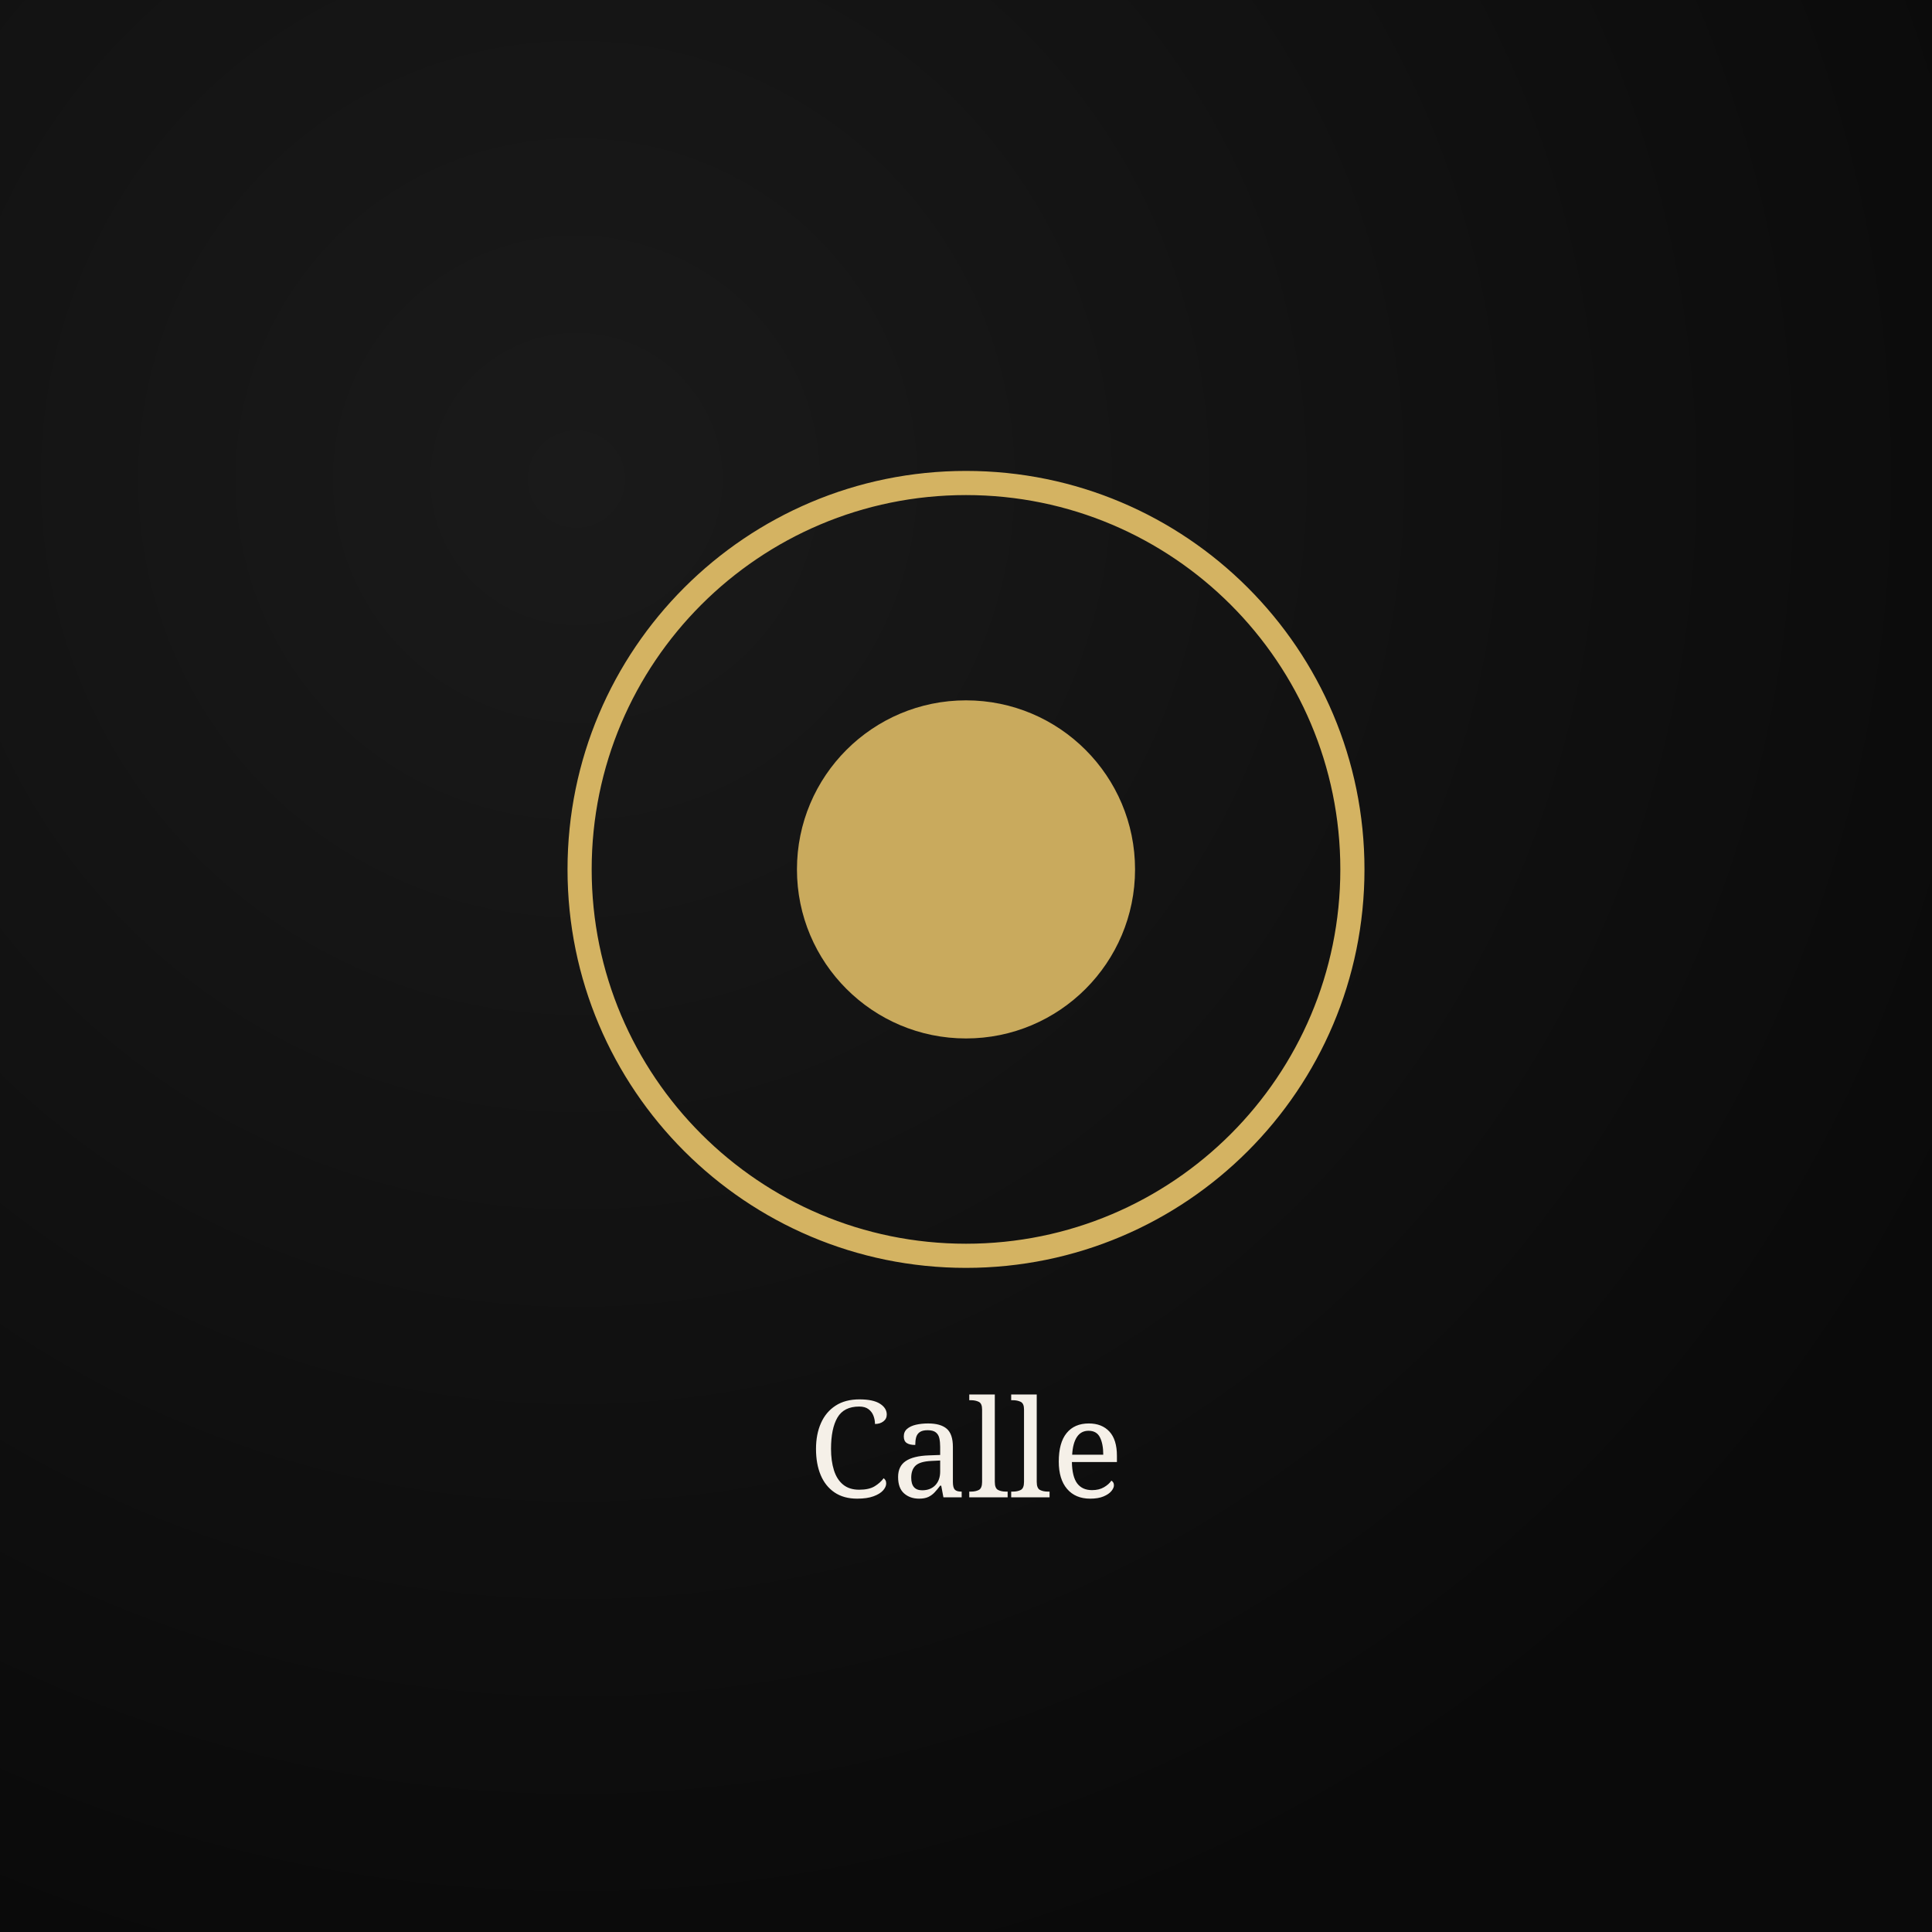
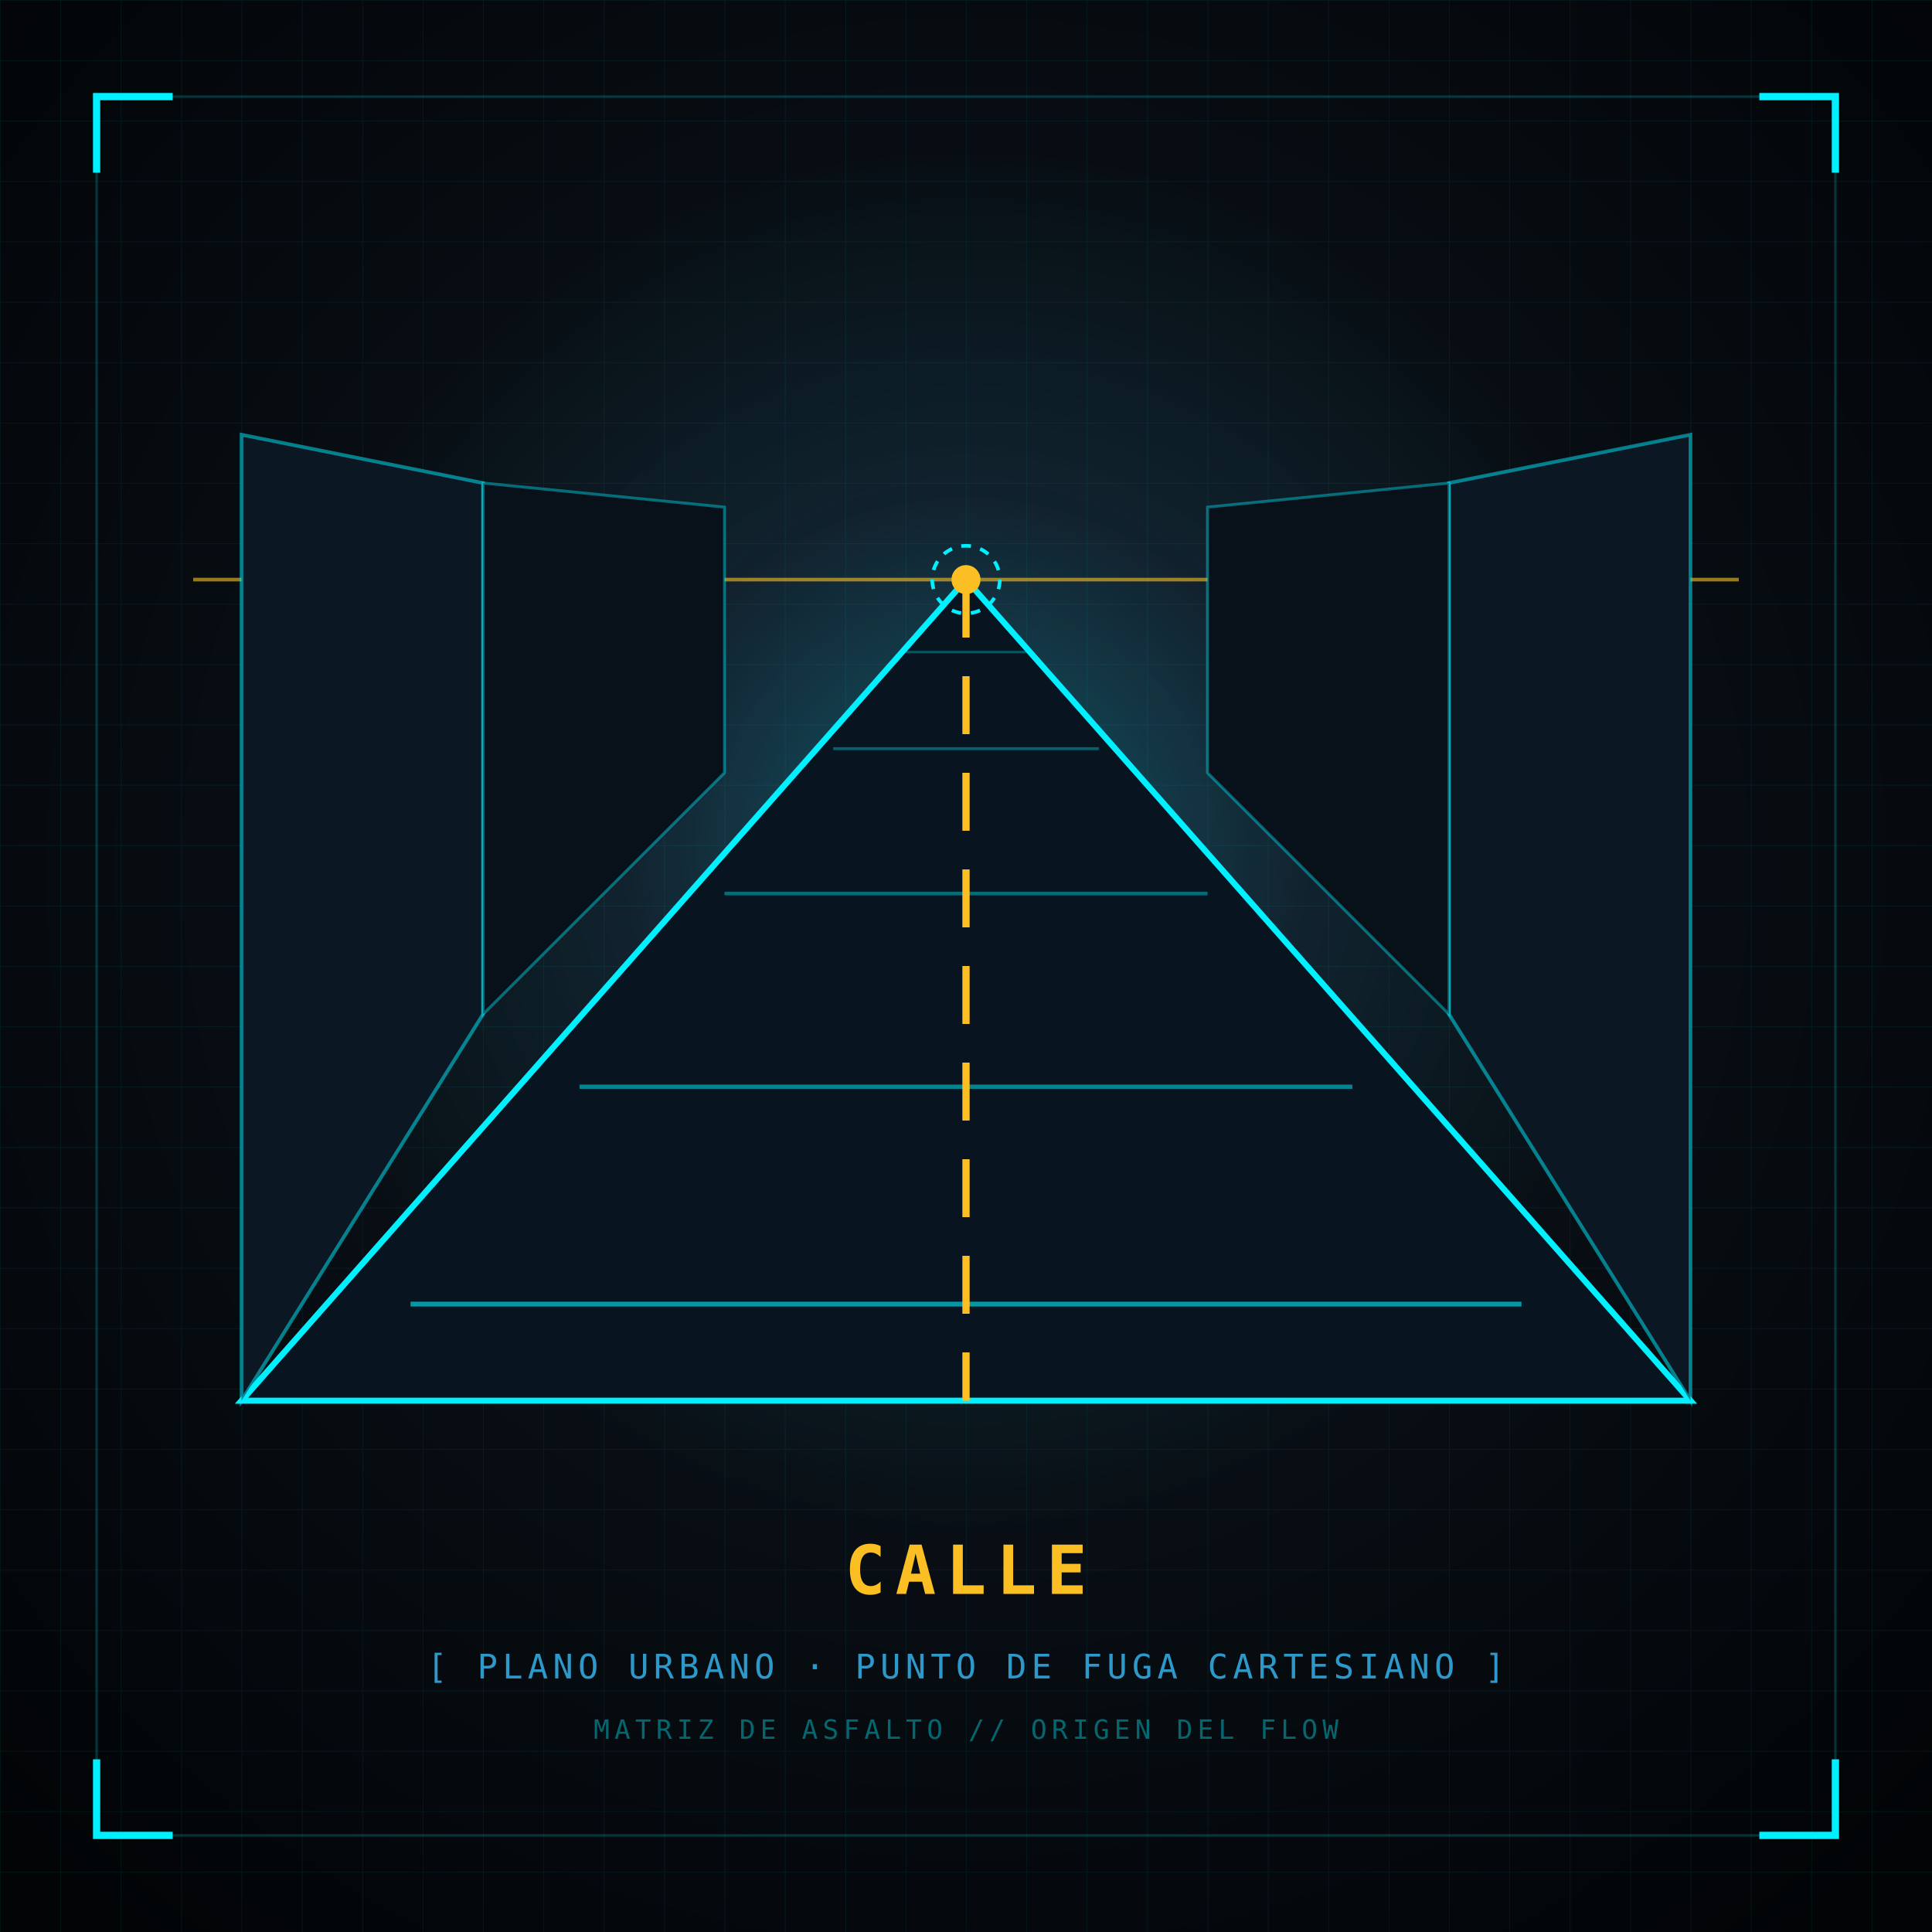
- <svg xmlns="http://www.w3.org/2000/svg" width="800" height="800" viewBox="0 0 800 800">
+ <svg xmlns="http://www.w3.org/2000/svg" width="800" height="800" viewBox="0 0 800 800" fill="none">
  <defs>
-     <radialGradient id="g" cx="30%" cy="25%" r="80%">
-       <stop offset="0%" stop-color="#1a1a1a" />
-       <stop offset="100%" stop-color="#0a0a0a" />
+     <radialGradient id="streetBg" cx="50%" cy="45%" r="70%">
+       <stop offset="0%" stop-color="#141c26" />
+       <stop offset="50%" stop-color="#080e14" />
+       <stop offset="100%" stop-color="#020406" />
    </radialGradient>
+     <radialGradient id="streetAura" cx="50%" cy="45%" r="45%">
+       <stop offset="0%" stop-color="#00f0ff" stop-opacity="0.3" />
+       <stop offset="50%" stop-color="#38bdf8" stop-opacity="0.08" />
+       <stop offset="100%" stop-color="#00f0ff" stop-opacity="0" />
+     </radialGradient>
+     <pattern id="gridStreet" width="25" height="25" patternUnits="userSpaceOnUse">
+       <path d="M 25 0 L 0 0 0 25" fill="none" stroke="#00f0ff" stroke-width="0.5" stroke-opacity="0.08" />
+     </pattern>
  </defs>
-   <rect width="800" height="800" fill="url(#g)" />
-   <circle cx="400" cy="360" r="160" fill="none" stroke="#e9c46a" stroke-width="10" opacity="0.9" />
-   <circle cx="400" cy="360" r="70" fill="#e9c46a" opacity="0.85" />
-   <text x="400" y="620" text-anchor="middle" font-family="Georgia, serif" font-size="56" fill="#f5f0e8">Calle</text>
+   <rect width="800" height="800" fill="url(#streetBg)" />
+   <rect width="800" height="800" fill="url(#gridStreet)" />
+   <circle cx="400" cy="380" r="320" fill="url(#streetAura)" />
+   <rect x="40" y="40" width="720" height="720" fill="none" stroke="#00f0ff" stroke-width="1" stroke-opacity="0.2" />
+   <path d="M 40 70 L 40 40 70 40 M 730 40 L 760 40 760 70 M 760 730 L 760 760 730 760 M 70 760 L 40 760 40 730" stroke="#00f0ff" stroke-width="3" stroke-linecap="square" />
+   <line x1="80" y1="240" x2="720" y2="240" stroke="#fbbf24" stroke-width="1.5" stroke-opacity="0.6" />
+   <polygon points="400,240 700,580 100,580" fill="#08141f" stroke="#00f0ff" stroke-width="2.5" />
+   <line x1="375" y1="270" x2="425" y2="270" stroke="#00f0ff" stroke-width="1" stroke-opacity="0.3" />
+   <line x1="345" y1="310" x2="455" y2="310" stroke="#00f0ff" stroke-width="1.2" stroke-opacity="0.35" />
+   <line x1="300" y1="370" x2="500" y2="370" stroke="#00f0ff" stroke-width="1.5" stroke-opacity="0.4" />
+   <line x1="240" y1="450" x2="560" y2="450" stroke="#00f0ff" stroke-width="1.8" stroke-opacity="0.5" />
+   <line x1="170" y1="540" x2="630" y2="540" stroke="#00f0ff" stroke-width="2" stroke-opacity="0.6" />
+   <line x1="400" y1="240" x2="400" y2="580" stroke="#fbbf24" stroke-width="3" stroke-dasharray="24 16" />
+   <polygon points="100,580 200,420 200,200 100,180" fill="#0c1724" stroke="#00f0ff" stroke-width="1.5" stroke-opacity="0.5" />
+   <polygon points="200,420 300,320 300,210 200,200" fill="#08101a" stroke="#00f0ff" stroke-width="1.2" stroke-opacity="0.4" />
+   <polygon points="700,580 600,420 600,200 700,180" fill="#0c1724" stroke="#00f0ff" stroke-width="1.5" stroke-opacity="0.5" />
+   <polygon points="600,420 500,320 500,210 600,200" fill="#08101a" stroke="#00f0ff" stroke-width="1.2" stroke-opacity="0.4" />
+   <circle cx="400" cy="240" r="6" fill="#fbbf24" />
+   <circle cx="400" cy="240" r="14" fill="none" stroke="#00f0ff" stroke-width="1.5" stroke-dasharray="4 4" />
+   <g font-family="monospace" font-size="14" fill="#00f0ff" text-anchor="middle" letter-spacing="2">
+     <text x="400" y="660" fill="#fbbf24" font-weight="bold" font-size="28" letter-spacing="4">CALLE</text>
+     <text x="400" y="695" fill="#38bdf8" fill-opacity="0.8">[ PLANO URBANO · PUNTO DE FUGA CARTESIANO ]</text>
+     <text x="400" y="720" fill="#00f0ff" fill-opacity="0.4" font-size="11">MATRIZ DE ASFALTO // ORIGEN DEL FLOW</text>
+   </g>
</svg>
